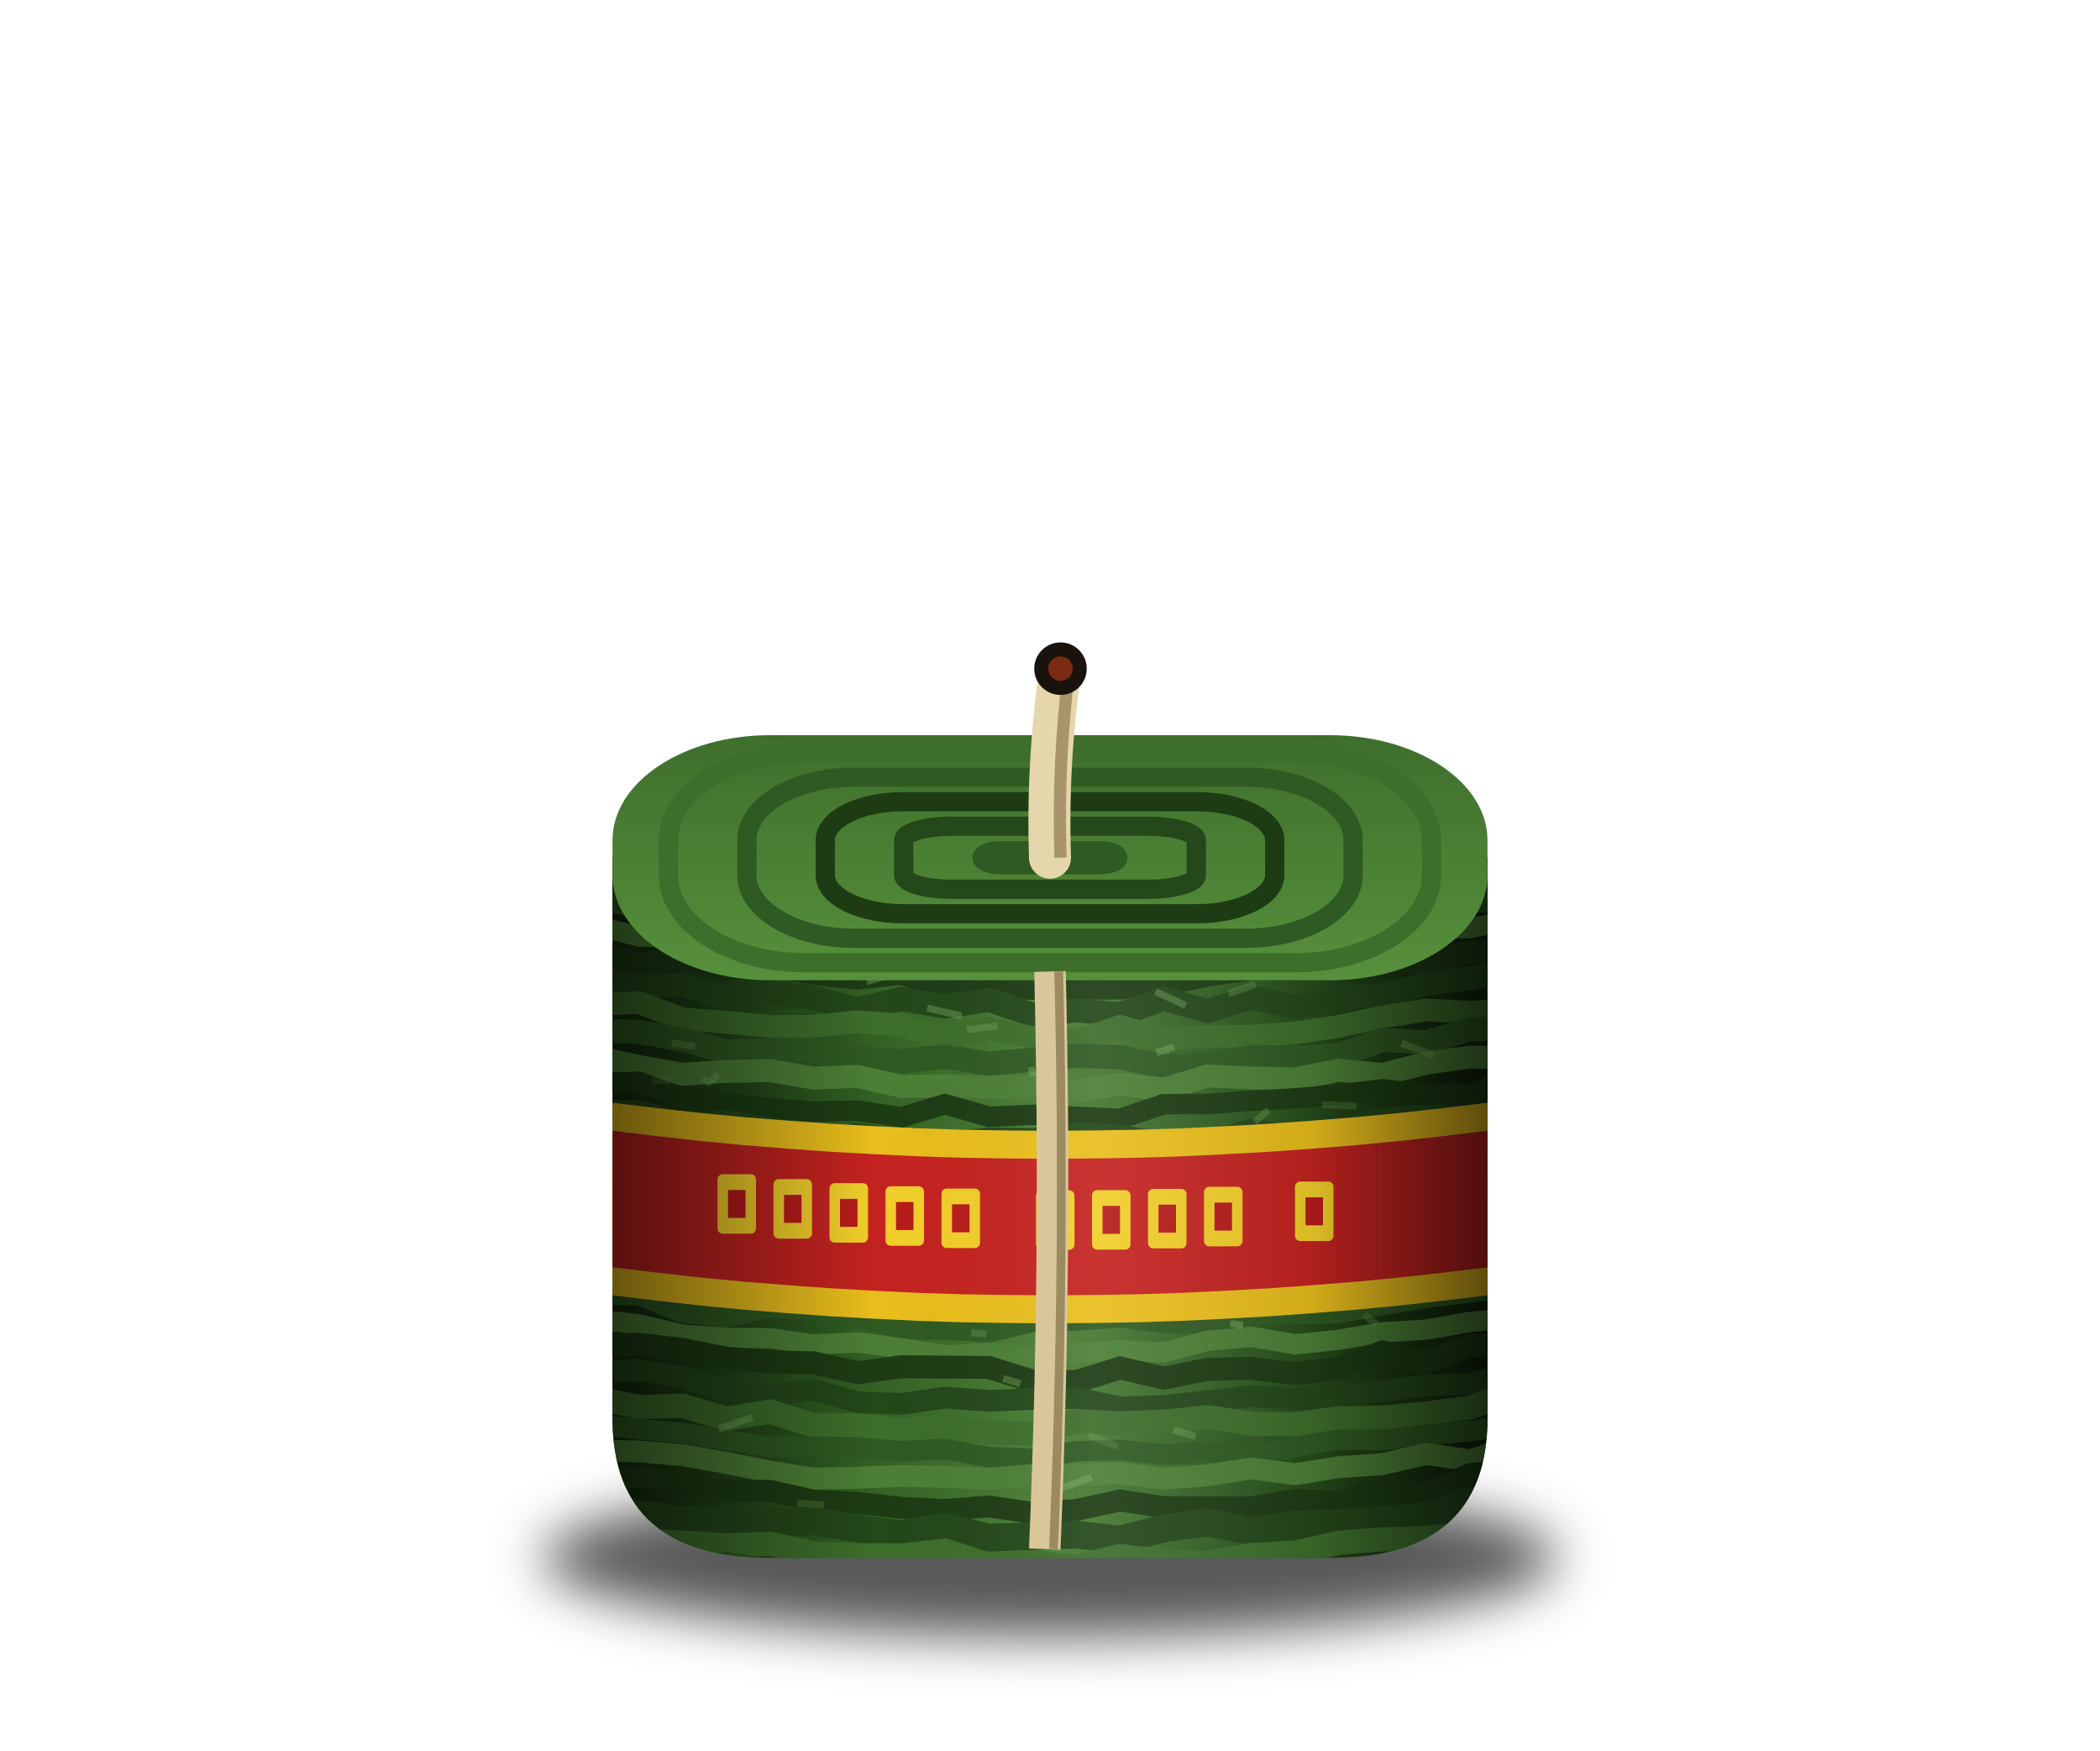
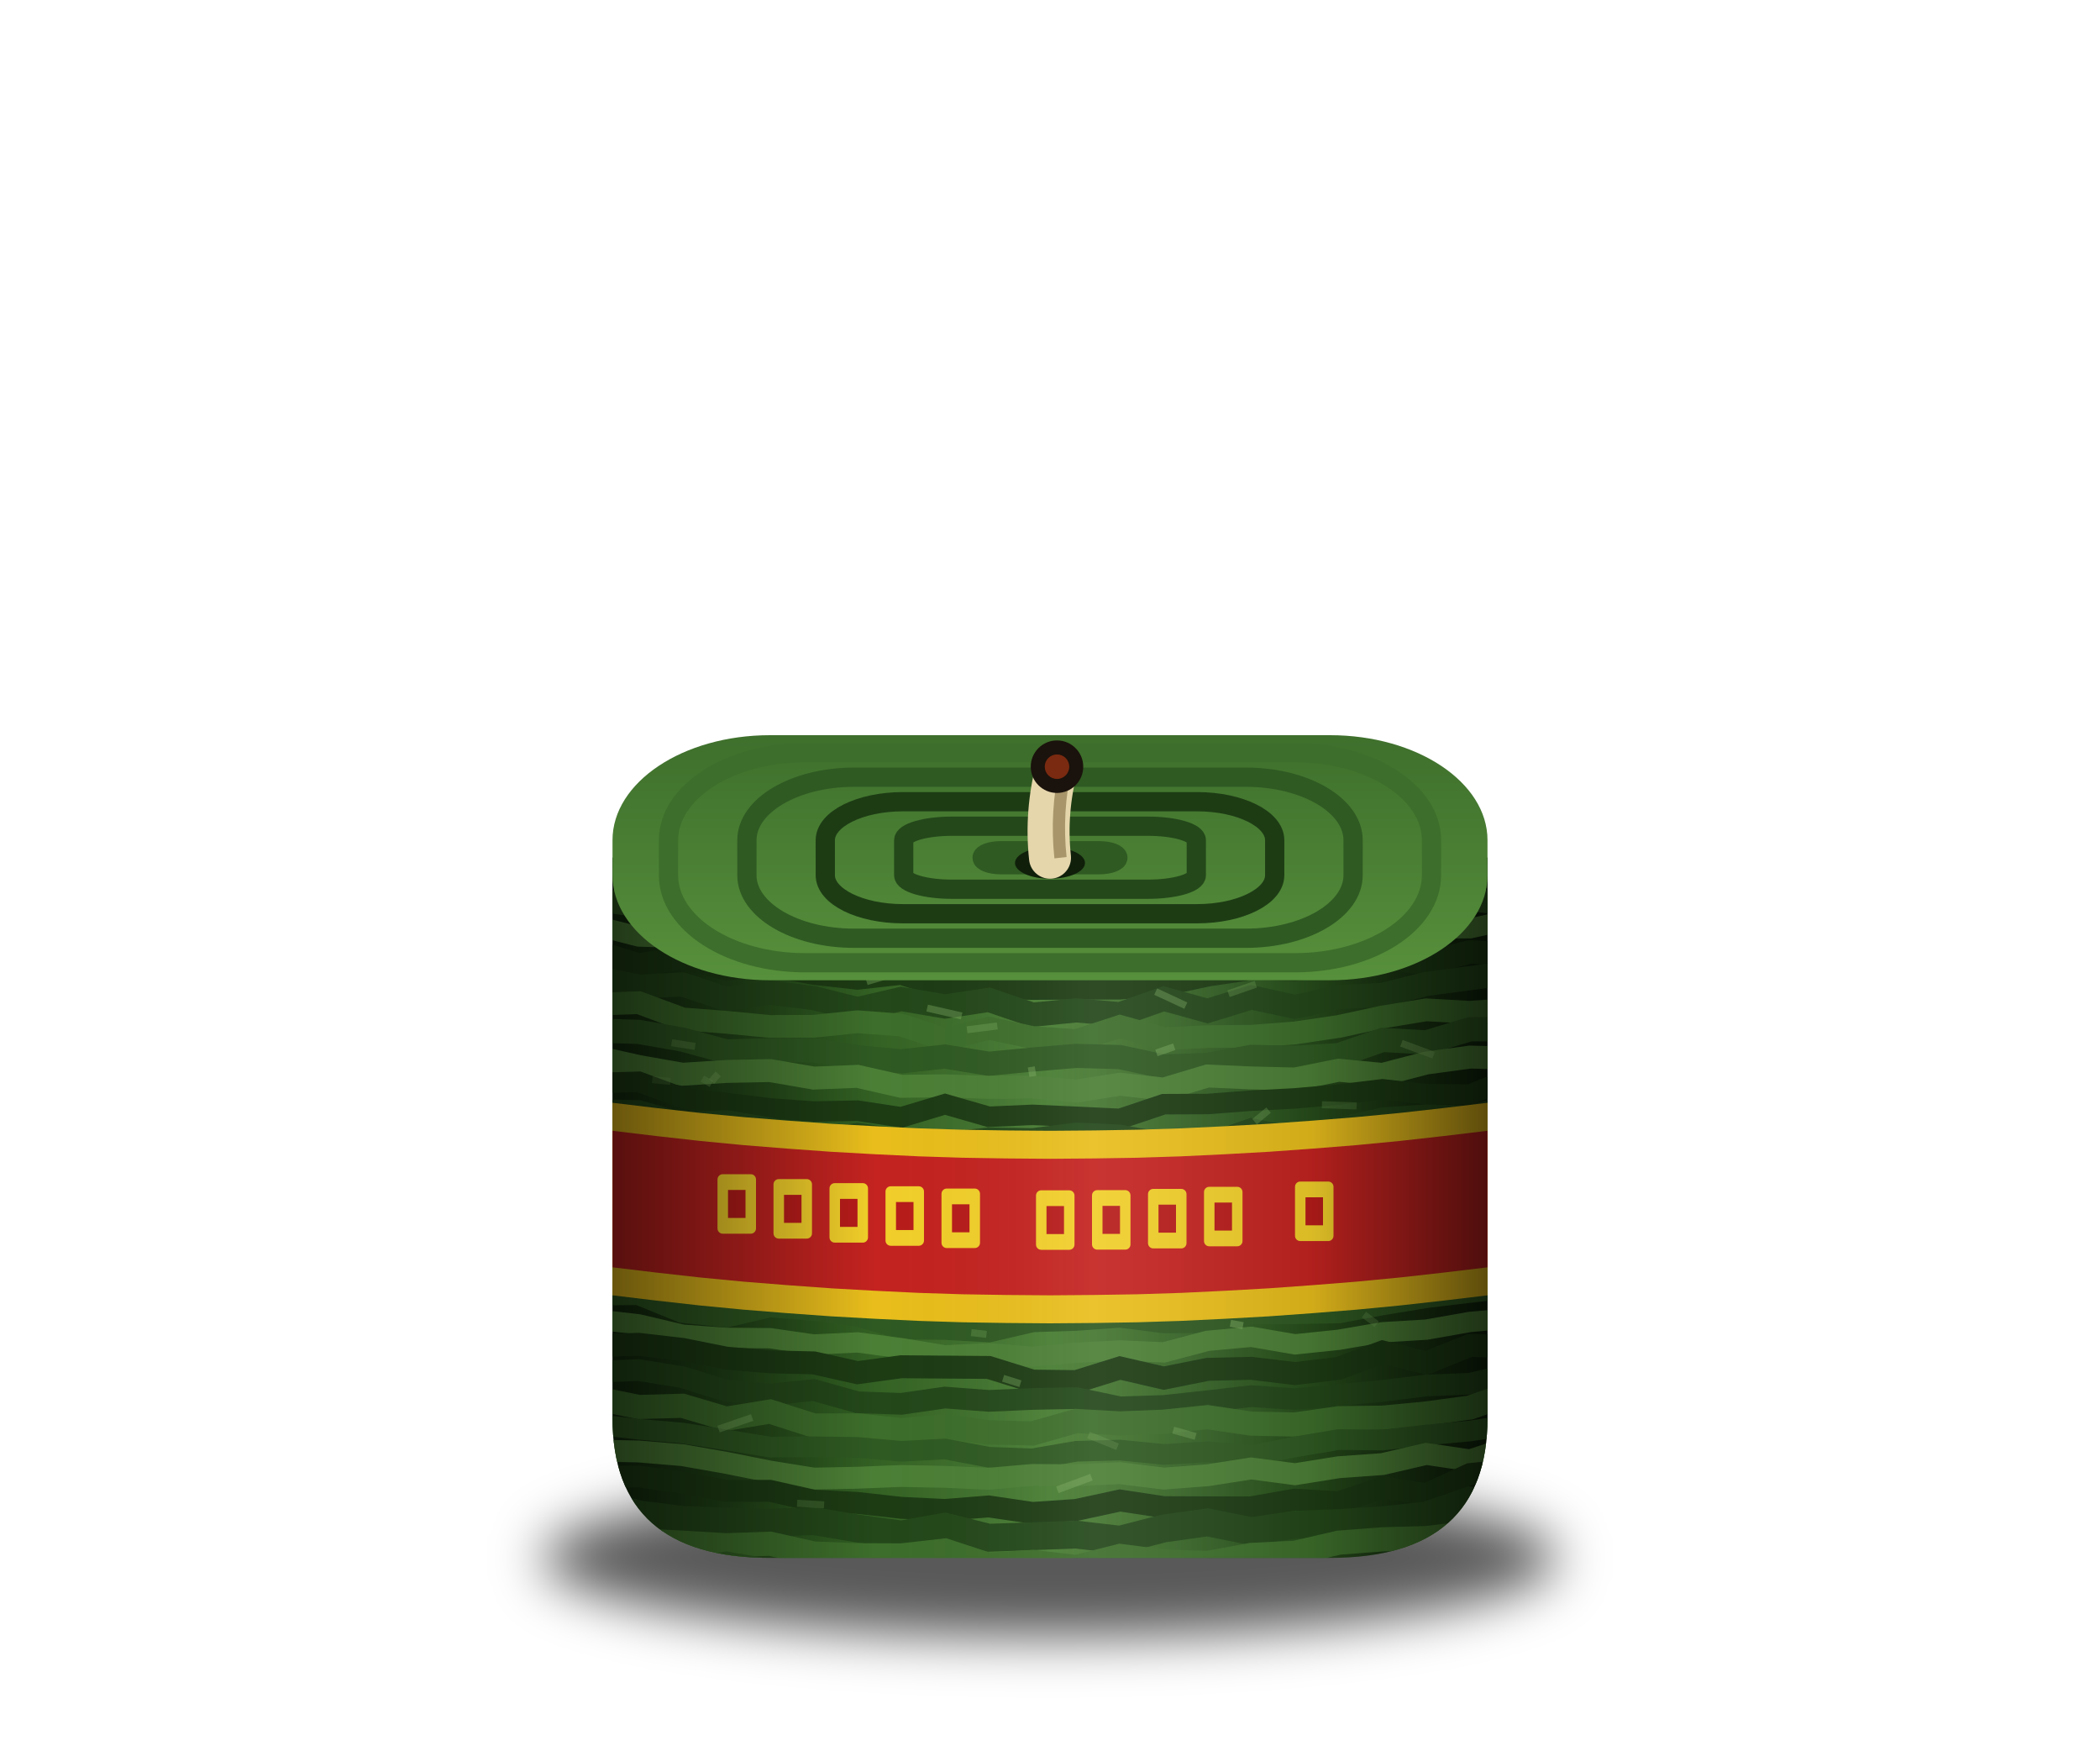
<svg xmlns="http://www.w3.org/2000/svg" width="480" height="400" viewBox="0 0 120 100">
  <defs>
    <linearGradient id="side" x1="35" y1="0" x2="85" y2="0" gradientUnits="userSpaceOnUse">
      <stop offset="0" stop-color="#132B0E" />
      <stop offset="0.25" stop-color="#2E5A20" />
      <stop offset="0.5" stop-color="#4A7F34" />
      <stop offset="0.75" stop-color="#2C561F" />
      <stop offset="1" stop-color="#10240B" />
    </linearGradient>
    <linearGradient id="round" x1="35" y1="0" x2="85" y2="0" gradientUnits="userSpaceOnUse">
      <stop offset="0" stop-color="#000" stop-opacity="0.55" />
      <stop offset="0.3" stop-color="#000" stop-opacity="0" />
      <stop offset="0.55" stop-color="#fff" stop-opacity="0.08" />
      <stop offset="0.8" stop-color="#000" stop-opacity="0.1" />
      <stop offset="1" stop-color="#000" stop-opacity="0.6" />
    </linearGradient>
    <linearGradient id="top" x1="0" y1="42" x2="0" y2="56" gradientUnits="userSpaceOnUse">
      <stop offset="0" stop-color="#3E6F2C" />
      <stop offset="1" stop-color="#57903C" />
    </linearGradient>
    <radialGradient id="scorch" cx="0.5" cy="0.5" r="0.5">
      <stop offset="0" stop-color="#000" stop-opacity="0.85" />
      <stop offset="0.6" stop-color="#0A0705" stop-opacity="0.6" />
      <stop offset="1" stop-color="#0A0705" stop-opacity="0" />
    </radialGradient>
    <clipPath id="side-clip">
      <path d="M35 49V81Q35 89 44 89H76Q85 89 85 81V49Z" />
    </clipPath>
    <clipPath id="top-clip">
      <rect x="35" y="42" width="50" height="14" rx="9" ry="6" />
    </clipPath>
    <filter id="blur" x="-50%" y="-200%" width="200%" height="500%">
      <feGaussianBlur stdDeviation="1.5" />
    </filter>
    <filter id="blur-scorch" x="-50%" y="-100%" width="200%" height="300%">
      <feGaussianBlur stdDeviation="2.5" />
    </filter>
  </defs>
  <g id="sutli">
    <ellipse cx="60" cy="89" rx="29" ry="4.5" fill="#000" fill-opacity="0.65" filter="url(#blur)" />
    <path d="M35 49V81Q35 89 44 89H76Q85 89 85 81V49Z" fill="url(#side)" />
    <g clip-path="url(#side-clip)">
      <path d="M34 48.37L36.5 48.24L39 49.35L41.5 49.03L44 49.18L46.5 49.84L49 49.82L51.5 49.76L54 50.23L56.5 50.3L59 50.14L61.5 50.26L64 50.18L66.5 50.28L69 49.66L71.5 49.65L74 49.79L76.5 49.58L79 48.77L81.5 49.08L84 48.6L86.5 48.68" stroke="#24481A" stroke-width="1.5" fill="none" stroke-linecap="round" />
      <path d="M34 49.87L36.5 49.85L39 50.48L41.5 51.1L44 51.11L46.5 51.26L49 51.36L51.5 51.79L54 51.88L56.5 51.45L59 51.45L61.5 51.9L64 51.41L66.5 51.18L69 51.21L71.5 51.2L74 50.91L76.5 51.3L79 50.73L81.5 50.62L84 50.47L86.5 49.41" stroke="#3D6E2B" stroke-width="1.24" fill="none" stroke-linecap="round" />
      <path d="M34 51.37L36.5 51.74L39 51.98L41.5 52.15L44 52.17L46.5 53L49 52.39L51.5 52.79L54 52.87L56.5 53.22L59 53.48L61.5 53.11L64 52.76L66.5 52.91L69 52.7L71.5 52.64L74 52.53L76.5 52.25L79 52.2L81.5 52.02L84 51.39L86.5 51.67" stroke="#2F5A22" stroke-width="1.33" fill="none" stroke-linecap="round" />
      <path d="M34 52.87L36.5 53.51L39 53.59L41.5 53.84L44 53.96L46.5 54.14L49 54.46L51.5 54.81L54 54.41L56.5 54.76L59 54.37L61.5 54.67L64 54.42L66.5 54.34L69 54.29L71.5 54.53L74 54.44L76.5 53.55L79 53.96L81.5 53.04L84 53.04L86.5 52.49" stroke="#4C7F36" stroke-width="1.14" fill="none" stroke-linecap="round" />
      <path d="M34 54.37L36.5 55.13L39 54.72L41.5 55.34L44 55.12L46.5 55.59L49 55.87L51.5 55.59L54 56.39L56.5 56.41L59 56.45L61.5 56.44L64 56.43L66.5 56.23L69 55.69L71.5 55.32L74 55.37L76.5 55.02L79 54.73L81.5 55.02L84 54.38L86.5 54.52" stroke="#1D3C14" stroke-width="1.34" fill="none" stroke-linecap="round" />
      <path d="M34 55.87L36.5 56.36L39 56.24L41.5 57.07L44 56.71L46.5 57.02L49 57.65L51.5 57.07L54 57.5L56.5 57.12L59 57.97L61.5 57.72L64 57.94L66.5 57.06L69 57.75L71.5 56.98L74 57.52L76.5 56.96L79 56.84L81.5 56.21L84 55.88L86.5 55.54" stroke="#24481A" stroke-width="1.38" fill="none" stroke-linecap="round" />
      <path d="M34 57.37L36.5 57.28L39 58.21L41.5 58.4L44 58.64L46.5 58.63L49 58.37L51.5 58.56L54 59.38L56.5 58.74L59 59.27L61.5 59.45L64 58.64L66.5 59.34L69 59.22L71.5 59.2L74 59.01L76.5 58.64L79 58.1L81.5 57.69L84 57.83L86.5 57.65" stroke="#3D6E2B" stroke-width="1.3" fill="none" stroke-linecap="round" />
      <path d="M34 58.87L36.5 58.95L39 59.39L41.5 60.07L44 60L46.5 60L49 60.4L51.5 60.63L54 60.36L56.5 60.77L59 60.53L61.5 60.32L64 60.39L66.5 60.93L69 60.84L71.5 60.38L74 60.43L76.5 60.28L79 59.41L81.5 59.55L84 58.8L86.5 58.8" stroke="#2F5A22" stroke-width="1.38" fill="none" stroke-linecap="round" />
      <path d="M34 60.37L36.5 60.93L39 61.37L41.5 61.21L44 61.16L46.5 61.59L49 61.49L51.5 62.06L54 62.03L56.5 62.12L59 62.1L61.5 62.33L64 61.94L66.5 62.22L69 61.47L71.5 61.58L74 61.64L76.5 61.14L79 61.38L81.5 60.73L84 60.39L86.5 60.45" stroke="#4C7F36" stroke-width="1.31" fill="none" stroke-linecap="round" />
      <path d="M34 61.87L36.5 61.8L39 62.72L41.5 63.01L44 63.32L46.5 63.5L49 63.45L51.5 63.83L54 63.08L56.5 63.8L59 63.69L61.5 63.8L64 63.92L66.5 63.08L69 63.07L71.5 62.88L74 62.75L76.5 62.53L79 62.23L81.5 62.51L84 62.53L86.5 61.53" stroke="#1D3C14" stroke-width="1.17" fill="none" stroke-linecap="round" />
      <path d="M34 63.37L36.5 63.42L39 64.13L41.5 63.99L44 64.41L46.5 65.08L49 64.72L51.5 65.07L54 65.25L56.5 64.98L59 65.02L61.5 64.7L64 64.82L66.5 65.27L69 65.32L71.5 64.45L74 64.98L76.5 64.41L79 63.84L81.5 63.66L84 63.72L86.5 63.01" stroke="#24481A" stroke-width="1.14" fill="none" stroke-linecap="round" />
      <path d="M34 64.87L36.5 64.98L39 65.6L41.5 65.77L44 65.93L46.5 66.58L49 65.91L51.5 66.34L54 66.34L56.5 66.12L59 66.15L61.5 66.52L64 66.19L66.5 66.25L69 66.77L71.5 66.51L74 66.34L76.5 65.85L79 66L81.5 65.83L84 65.4L86.5 64.95" stroke="#3D6E2B" stroke-width="1.39" fill="none" stroke-linecap="round" />
      <path d="M34 66.37L36.5 66.55L39 66.89L41.5 67.22L44 67.44L46.5 67.69L49 67.99L51.5 68.06L54 68.13L56.5 68.27L59 68.44L61.5 68.4L64 68.5L66.5 67.94L69 67.88L71.5 68.17L74 68.03L76.5 67.28L79 66.8L81.5 66.78L84 66.97L86.5 66.49" stroke="#2F5A22" stroke-width="1.47" fill="none" stroke-linecap="round" />
      <path d="M34 67.87L36.5 68.6L39 68.73L41.5 68.46L44 68.71L46.5 69.4L49 68.93L51.5 69.79L54 69.78L56.5 69.69L59 69.79L61.5 69.63L64 69.51L66.5 69.83L69 69.45L71.5 69.6L74 68.89L76.5 69.07L79 68.62L81.5 68.32L84 67.84L86.5 67.88" stroke="#4C7F36" stroke-width="1.22" fill="none" stroke-linecap="round" />
      <path d="M34 69.37L36.5 70.05L39 70.26L41.5 70.08L44 70.61L46.5 70.97L49 70.44L51.5 70.74L54 71.39L56.5 70.62L59 70.77L61.5 71L64 70.63L66.5 71.17L69 71.25L71.5 70.47L74 70.34L76.5 70.81L79 70.36L81.5 69.62L84 69.28L86.5 69.42" stroke="#1D3C14" stroke-width="1.11" fill="none" stroke-linecap="round" />
      <path d="M34 70.87L36.5 71.47L39 71.55L41.5 71.95L44 71.61L46.5 71.98L49 72.48L51.5 72.82L54 72.55L56.5 72.65L59 72.85L61.5 72.78L64 72.77L66.5 72.58L69 72.03L71.5 71.85L74 72.2L76.5 71.66L79 71.75L81.5 71.19L84 70.88L86.5 70.91" stroke="#24481A" stroke-width="1.41" fill="none" stroke-linecap="round" />
      <path d="M34 72.37L36.5 72.97L39 72.74L41.5 73.59L44 73.04L46.5 73.81L49 73.71L51.5 74.18L54 74.15L56.5 74.34L59 73.74L61.5 74.47L64 74.06L66.5 74.28L69 73.83L71.5 74.09L74 73.86L76.5 73.61L79 73.54L81.5 73.24L84 72.35L86.5 72.5" stroke="#3D6E2B" stroke-width="1.18" fill="none" stroke-linecap="round" />
      <path d="M34 73.87L36.5 73.85L39 74.87L41.5 75.13L44 74.55L46.5 74.75L49 75.08L51.5 75.81L54 75.84L56.5 75.98L59 75.4L61.5 75.32L64 75.14L66.5 75.46L69 75.45L71.5 74.94L74 74.94L76.5 74.89L79 74.43L81.5 74.02L84 73.72L86.5 73.44" stroke="#2F5A22" stroke-width="1.41" fill="none" stroke-linecap="round" />
      <path d="M34 75.37L36.5 75.66L39 76.25L41.5 76.43L44 76.45L46.5 76.81L49 76.69L51.5 77.02L54 77.43L56.5 77.31L59 77.51L61.5 77.28L64 77.15L66.5 77.26L69 76.6L71.5 76.37L74 76.8L76.5 76.54L79 76.11L81.5 75.96L84 75.52L86.5 75.3" stroke="#4C7F36" stroke-width="1.16" fill="none" stroke-linecap="round" />
      <path d="M34 76.87L36.5 76.8L39 77.09L41.5 77.59L44 77.8L46.5 77.86L49 78.42L51.5 78.08L54 78.1L56.5 78.12L59 78.9L61.5 78.93L64 78.15L66.5 78.73L69 78.23L71.5 78.17L74 78.47L76.5 78.17L79 77.24L81.5 77.86L84 76.86L86.5 76.93" stroke="#1D3C14" stroke-width="1.31" fill="none" stroke-linecap="round" />
      <path d="M34 78.37L36.5 78.27L39 78.68L41.5 79.45L44 79.67L46.5 79.41L49 80.11L51.5 80.2L54 79.84L56.5 80.03L59 79.92L61.5 79.87L64 80.4L66.5 80.32L69 80.05L71.5 79.76L74 79.93L76.5 79.69L79 79.46L81.5 79.15L84 79.05L86.5 78.47" stroke="#24481A" stroke-width="1.24" fill="none" stroke-linecap="round" />
      <path d="M34 79.87L36.5 80.38L39 80.31L41.5 81.05L44 80.64L46.5 81.44L49 81.43L51.5 81.7L54 81.48L56.5 81.83L59 81.89L61.5 81.18L64 81.32L66.5 81.22L69 80.96L71.5 81.33L74 81.38L76.5 81.02L79 80.99L81.5 80.75L84 80.41L86.5 79.54" stroke="#3D6E2B" stroke-width="1.38" fill="none" stroke-linecap="round" />
      <path d="M34 81.37L36.5 81.65L39 81.87L41.5 82.26L44 82.67L46.5 82.65L49 82.69L51.5 82.91L54 82.78L56.5 83.25L59 83.34L61.5 82.91L64 82.84L66.5 83.09L69 82.94L71.5 83.16L74 82.66L76.5 82.24L79 82.27L81.5 81.98L84 81.75L86.5 81.37" stroke="#2F5A22" stroke-width="1.18" fill="none" stroke-linecap="round" />
      <path d="M34 82.87L36.5 82.92L39 83.13L41.5 83.57L44 84.07L46.5 84.47L49 84.42L51.5 84.32L54 84.37L56.5 84.48L59 84.26L61.5 84.28L64 84.16L66.5 84.47L69 84.28L71.5 83.89L74 84.22L76.5 83.82L79 83.64L81.5 83.06L84 83.43L86.5 82.6" stroke="#4C7F36" stroke-width="1.25" fill="none" stroke-linecap="round" />
      <path d="M34 84.37L36.5 84.35L39 84.7L41.5 85.17L44 85.17L46.5 85.73L49 85.86L51.5 86.14L54 86.26L56.5 86.06L59 86.43L61.5 86.26L64 85.72L66.5 86.1L69 86.11L71.5 86.11L74 85.67L76.5 85.82L79 84.99L81.5 85.36L84 84.21L86.5 83.95" stroke="#1D3C14" stroke-width="1.25" fill="none" stroke-linecap="round" />
      <path d="M34 85.87L36.5 86.51L39 86.83L41.5 86.92L44 86.99L46.5 86.9L49 87.32L51.5 87.66L54 87.22L56.5 87.85L59 87.76L61.5 87.67L64 87.96L66.5 87.32L69 86.97L71.5 87.47L74 87.11L76.5 87.01L79 86.85L81.5 86.58L84 85.72L86.5 85.99" stroke="#24481A" stroke-width="1.59" fill="none" stroke-linecap="round" />
      <path d="M34 87.37L36.5 88L39 88.13L41.5 88.28L44 88.19L46.5 88.75L49 88.85L51.5 88.86L54 88.58L56.5 89.4L59 89.23L61.5 89.52L64 88.89L66.5 89.21L69 89.29L71.5 88.83L74 88.71L76.5 88.13L79 87.94L81.5 87.87L84 87.56L86.5 86.89" stroke="#3D6E2B" stroke-width="1.38" fill="none" stroke-linecap="round" />
      <path d="M34 88.87L36.5 89.44L39 89.78L41.5 89.35L44 89.77L46.5 90.24L49 90.22L51.5 90.25L54 90.32L56.5 90.18L59 90.48L61.5 90.53L64 90.68L66.5 90.5L69 90.43L71.5 90.2L74 90.21L76.5 90.26L79 90.08L81.5 89.38L84 89.42L86.5 89.24" stroke="#2F5A22" stroke-width="1.42" fill="none" stroke-linecap="round" />
      <path d="M55.61 73.62l-1.79 -0.34" stroke="#7FB063" stroke-opacity="0.21" stroke-width="0.4" />
      <path d="M75.67 55.02l-1.04 0.27" stroke="#7FB063" stroke-opacity="0.27" stroke-width="0.4" />
      <path d="M49.52 56.08l1.04 -0.31" stroke="#7FB063" stroke-opacity="0.39" stroke-width="0.4" />
      <path d="M71.76 51.52l1.3 0.66" stroke="#7FB063" stroke-opacity="0.43" stroke-width="0.4" />
      <path d="M80.87 53.61l-1.28 -0.74" stroke="#7FB063" stroke-opacity="0.49" stroke-width="0.4" />
      <path d="M58.93 60.95l0.09 0.54" stroke="#7FB063" stroke-opacity="0.41" stroke-width="0.4" />
      <path d="M73.37 51.35l-1.54 0.19" stroke="#7FB063" stroke-opacity="0.42" stroke-width="0.4" />
      <path d="M41.04 61.35l-0.38 0.43" stroke="#7FB063" stroke-opacity="0.4" stroke-width="0.4" />
      <path d="M66.04 56.65l1.72 0.8" stroke="#7FB063" stroke-opacity="0.39" stroke-width="0.4" />
      <path d="M70.2 56.77l1.56 -0.54" stroke="#7FB063" stroke-opacity="0.3" stroke-width="0.4" />
      <path d="M69.06 66.16l-0.14 0.78" stroke="#7FB063" stroke-opacity="0.33" stroke-width="0.4" />
      <path d="M62.37 74.79l-1.59 -0.53" stroke="#7FB063" stroke-opacity="0.26" stroke-width="0.4" />
      <path d="M75.54 63.11l1.98 0.07" stroke="#7FB063" stroke-opacity="0.24" stroke-width="0.4" />
      <path d="M59.01 69.28l-1.95 0.07" stroke="#7FB063" stroke-opacity="0.45" stroke-width="0.4" />
      <path d="M56.99 58.61l-1.73 0.22" stroke="#7FB063" stroke-opacity="0.33" stroke-width="0.4" />
      <path d="M42.98 80.98l-1.92 0.66" stroke="#7FB063" stroke-opacity="0.42" stroke-width="0.4" />
      <path d="M77.94 75.1l0.73 0.55" stroke="#7FB063" stroke-opacity="0.28" stroke-width="0.4" />
      <path d="M68.08 67.77l-2 -0.6" stroke="#7FB063" stroke-opacity="0.23" stroke-width="0.4" />
      <path d="M39.69 69.57l-1.52 -0.45" stroke="#7FB063" stroke-opacity="0.31" stroke-width="0.4" />
      <path d="M67.1 59.8l-1.02 0.35" stroke="#7FB063" stroke-opacity="0.43" stroke-width="0.4" />
      <path d="M68.32 82.06l-1.28 -0.36" stroke="#7FB063" stroke-opacity="0.36" stroke-width="0.4" />
      <path d="M55.59 72.31l-0.37 0.08" stroke="#7FB063" stroke-opacity="0.46" stroke-width="0.4" />
      <path d="M76.23 65.69l-0.57 0.76" stroke="#7FB063" stroke-opacity="0.42" stroke-width="0.4" />
      <path d="M80.08 59.6l1.84 0.68" stroke="#7FB063" stroke-opacity="0.41" stroke-width="0.4" />
      <path d="M63.12 74.32l1.58 -0.51" stroke="#7FB063" stroke-opacity="0.34" stroke-width="0.4" />
      <path d="M57.32 78.74l0.99 0.31" stroke="#7FB063" stroke-opacity="0.38" stroke-width="0.4" />
      <path d="M37.27 61.68l1.04 0.1" stroke="#7FB063" stroke-opacity="0.21" stroke-width="0.4" />
      <path d="M62.37 84.39l-1.95 0.72" stroke="#7FB063" stroke-opacity="0.4" stroke-width="0.4" />
      <path d="M62.2 81.98l1.66 0.67" stroke="#7FB063" stroke-opacity="0.22" stroke-width="0.4" />
      <path d="M71.69 64.08l0.8 -0.66" stroke="#7FB063" stroke-opacity="0.32" stroke-width="0.4" />
      <path d="M40.65 61.92l-0.52 -0.3" stroke="#7FB063" stroke-opacity="0.32" stroke-width="0.4" />
      <path d="M37.56 65.29l-0.33 0.48" stroke="#7FB063" stroke-opacity="0.45" stroke-width="0.4" />
      <path d="M39.4 66.94l0.29 0.22" stroke="#7FB063" stroke-opacity="0.24" stroke-width="0.4" />
      <path d="M42.38 65.55l-1.82 -0.36" stroke="#7FB063" stroke-opacity="0.4" stroke-width="0.4" />
      <path d="M45.55 85.88l1.54 0.09" stroke="#7FB063" stroke-opacity="0.25" stroke-width="0.4" />
      <path d="M56.37 76.23l-0.87 -0.1" stroke="#7FB063" stroke-opacity="0.29" stroke-width="0.4" />
      <path d="M54.95 58.04l-1.97 -0.45" stroke="#7FB063" stroke-opacity="0.39" stroke-width="0.4" />
      <path d="M67.15 52.13l1.76 -0.66" stroke="#7FB063" stroke-opacity="0.23" stroke-width="0.4" />
      <path d="M70.31 75.6l0.72 0.13" stroke="#7FB063" stroke-opacity="0.48" stroke-width="0.4" />
      <path d="M39.72 59.78l-1.34 -0.21" stroke="#7FB063" stroke-opacity="0.3" stroke-width="0.4" />
    </g>
    <path d="M35 63L37.5 63.3L40 63.58L42.5 63.82L45 64.02L47.5 64.2L50 64.34L52.5 64.46L55 64.54L57.5 64.58L60 64.6L62.5 64.58L65 64.54L67.5 64.46L70 64.34L72.5 64.2L75 64.02L77.5 63.82L80 63.58L82.5 63.3L85 63L85 74L82.5 74.3L80 74.58L77.5 74.82L75 75.02L72.5 75.2L70 75.34L67.5 75.46L65 75.54L62.5 75.58L60 75.6L57.5 75.58L55 75.54L52.5 75.46L50 75.34L47.5 75.2L45 75.02L42.5 74.82L40 74.58L37.5 74.3L35 74Z" fill="#E9BE1C" />
    <path d="M35 64.6L37.5 64.9L40 65.18L42.5 65.42L45 65.62L47.5 65.8L50 65.94L52.5 66.06L55 66.14L57.5 66.18L60 66.2L62.5 66.18L65 66.14L67.5 66.06L70 65.94L72.5 65.8L75 65.62L77.5 65.42L80 65.18L82.5 64.9L85 64.6L85 72.4L82.5 72.7L80 72.98L77.5 73.22L75 73.42L72.5 73.6L70 73.74L67.5 73.86L65 73.94L62.5 73.98L60 74L57.5 73.98L55 73.94L52.5 73.86L50 73.74L47.5 73.6L45 73.42L42.5 73.22L40 72.98L37.5 72.7L35 72.4Z" fill="#C42320" />
    <rect x="41" y="67.08" width="2.2" height="3.4" rx="0.3" fill="#F2CF2A" />
    <rect x="41.6" y="67.98" width="1" height="1.6" fill="#B71C1A" />
    <rect x="44.2" y="67.36" width="2.2" height="3.4" rx="0.3" fill="#F2CF2A" />
    <rect x="44.8" y="68.26" width="1" height="1.6" fill="#B71C1A" />
    <rect x="47.4" y="67.59" width="2.2" height="3.4" rx="0.3" fill="#F2CF2A" />
    <rect x="48" y="68.49" width="1" height="1.6" fill="#B71C1A" />
    <rect x="50.6" y="67.77" width="2.2" height="3.4" rx="0.3" fill="#F2CF2A" />
    <rect x="51.2" y="68.67" width="1" height="1.6" fill="#B71C1A" />
    <rect x="53.8" y="67.9" width="2.2" height="3.4" rx="0.3" fill="#F2CF2A" />
    <rect x="54.4" y="68.8" width="1" height="1.6" fill="#B71C1A" />
    <rect x="59.2" y="68" width="2.2" height="3.4" rx="0.3" fill="#F2CF2A" />
    <rect x="59.8" y="68.9" width="1" height="1.6" fill="#B71C1A" />
    <rect x="62.4" y="67.99" width="2.2" height="3.4" rx="0.3" fill="#F2CF2A" />
    <rect x="63" y="68.89" width="1" height="1.6" fill="#B71C1A" />
    <rect x="65.6" y="67.92" width="2.2" height="3.4" rx="0.3" fill="#F2CF2A" />
    <rect x="66.2" y="68.82" width="1" height="1.6" fill="#B71C1A" />
    <rect x="68.8" y="67.8" width="2.2" height="3.4" rx="0.3" fill="#F2CF2A" />
    <rect x="69.4" y="68.7" width="1" height="1.6" fill="#B71C1A" />
    <rect x="74" y="67.5" width="2.2" height="3.4" rx="0.3" fill="#F2CF2A" />
    <rect x="74.6" y="68.4" width="1" height="1.6" fill="#B71C1A" />
    <path d="M35 49V81Q35 89 44 89H76Q85 89 85 81V49Z" fill="url(#round)" />
    <rect x="35" y="42" width="50" height="14" rx="9" ry="6" fill="url(#top)" />
    <g clip-path="url(#top-clip)">
      <rect x="38.2" y="43" width="43.6" height="12" rx="7.8" ry="5" fill="none" stroke="#3D6E2B" stroke-width="1.1" />
      <rect x="42.68" y="44.4" width="34.64" height="9.2" rx="6.12" ry="3.6" fill="none" stroke="#2F5A22" stroke-width="1.1" />
      <rect x="47.16" y="45.8" width="25.68" height="6.4" rx="4.44" ry="2.2" fill="none" stroke="#1D3C14" stroke-width="1.1" />
      <rect x="51.64" y="47.2" width="16.72" height="3.6" rx="2.76" ry="0.8" fill="none" stroke="#24481A" stroke-width="1.1" />
      <rect x="56.12" y="48.6" width="7.76" height="0.8" rx="1.08" ry="0.5" fill="none" stroke="#2F5A22" stroke-width="1.1" />
    </g>
-     <path d="M60 55.5Q60.4 72 59.7 88.5" stroke="#D9C79A" stroke-width="1.8" fill="none" />
-     <path d="M60.5 55.5Q60.9 72 60.2 88.5" stroke="#9C8A60" stroke-width="0.5" fill="none" />
-     <path d="M60 49Q59.82 43.6 60.6 38.2" stroke="#E6D6AC" stroke-width="2.4" fill="none" stroke-linecap="round" />
-     <path d="M60.6 49Q60.42 43.6 61.1 38.2" stroke="#A8966A" stroke-width="0.7" fill="none" />
-     <circle cx="60.6" cy="38.2" r="1.5" fill="#1A120C" />
-     <circle cx="60.6" cy="38.2" r="0.7" fill="#7A2A10" />
+     <ellipse cx="60" cy="49.3" rx="2" ry="0.9" fill="#0F1F0A" />
+     <path d="M60 49Q59.72 46.4 60.4 43.8" stroke="#E6D6AC" stroke-width="2.4" fill="none" stroke-linecap="round" />
+     <path d="M60.6 49Q60.32 46.4 60.9 43.8" stroke="#A8966A" stroke-width="0.7" fill="none" />
+     <circle cx="60.4" cy="43.8" r="1.5" fill="#1A120C" />
+     <circle cx="60.4" cy="43.8" r="0.7" fill="#7A2A10" />
  </g>
</svg>
